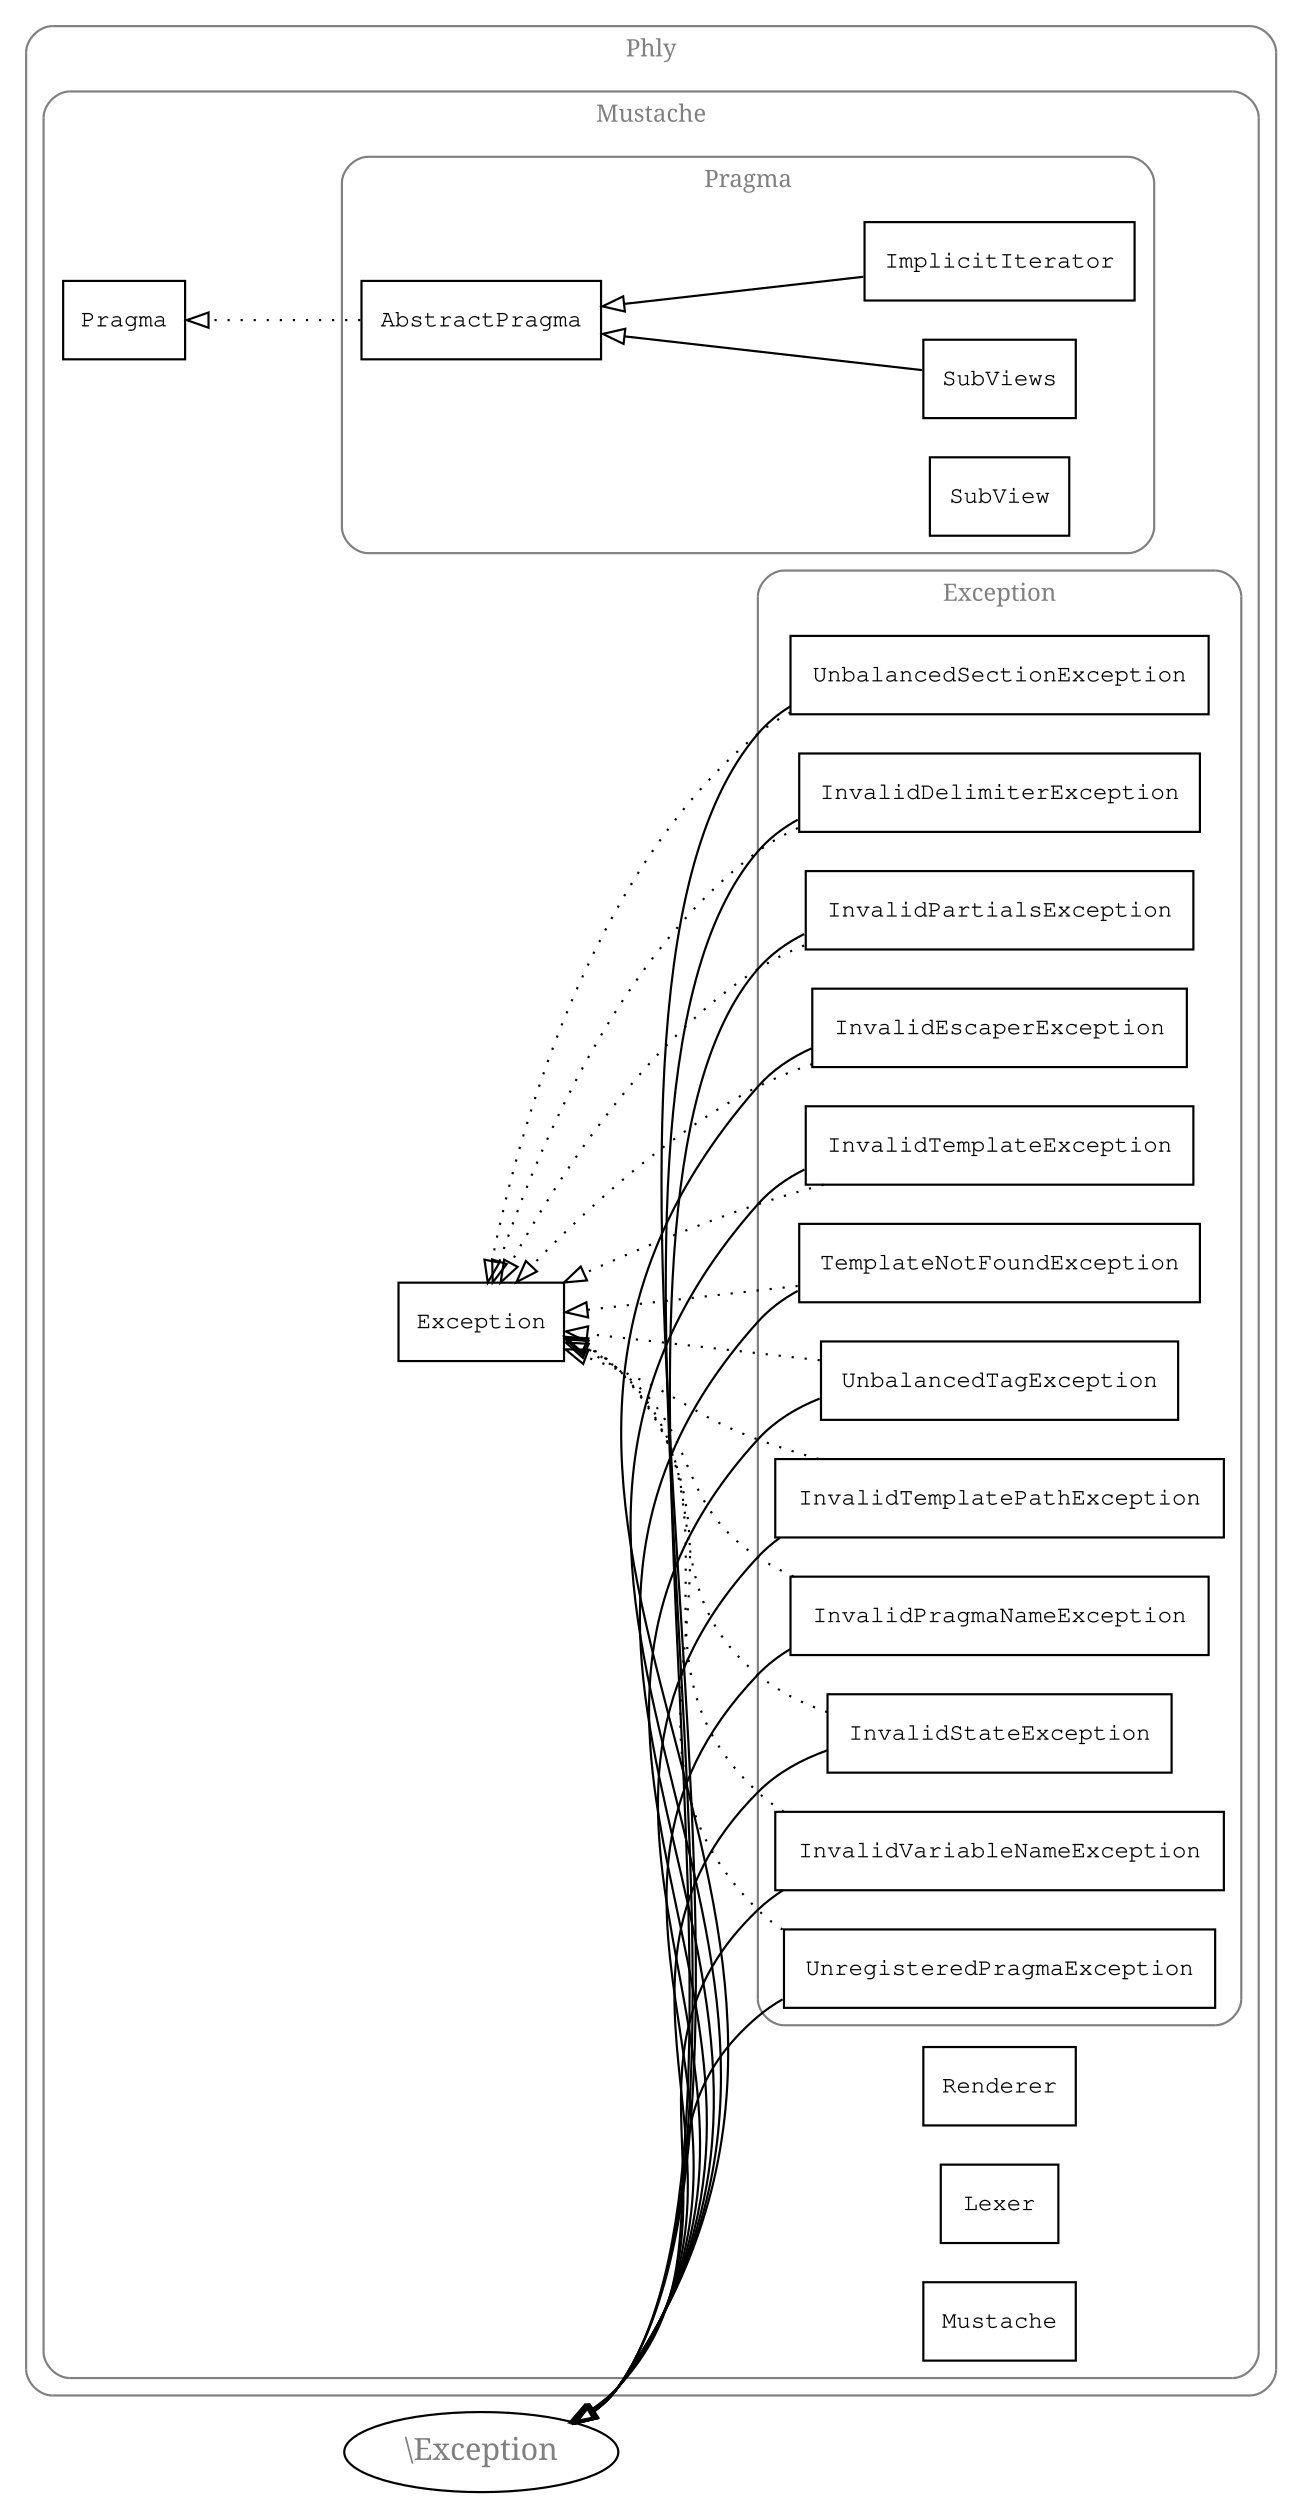
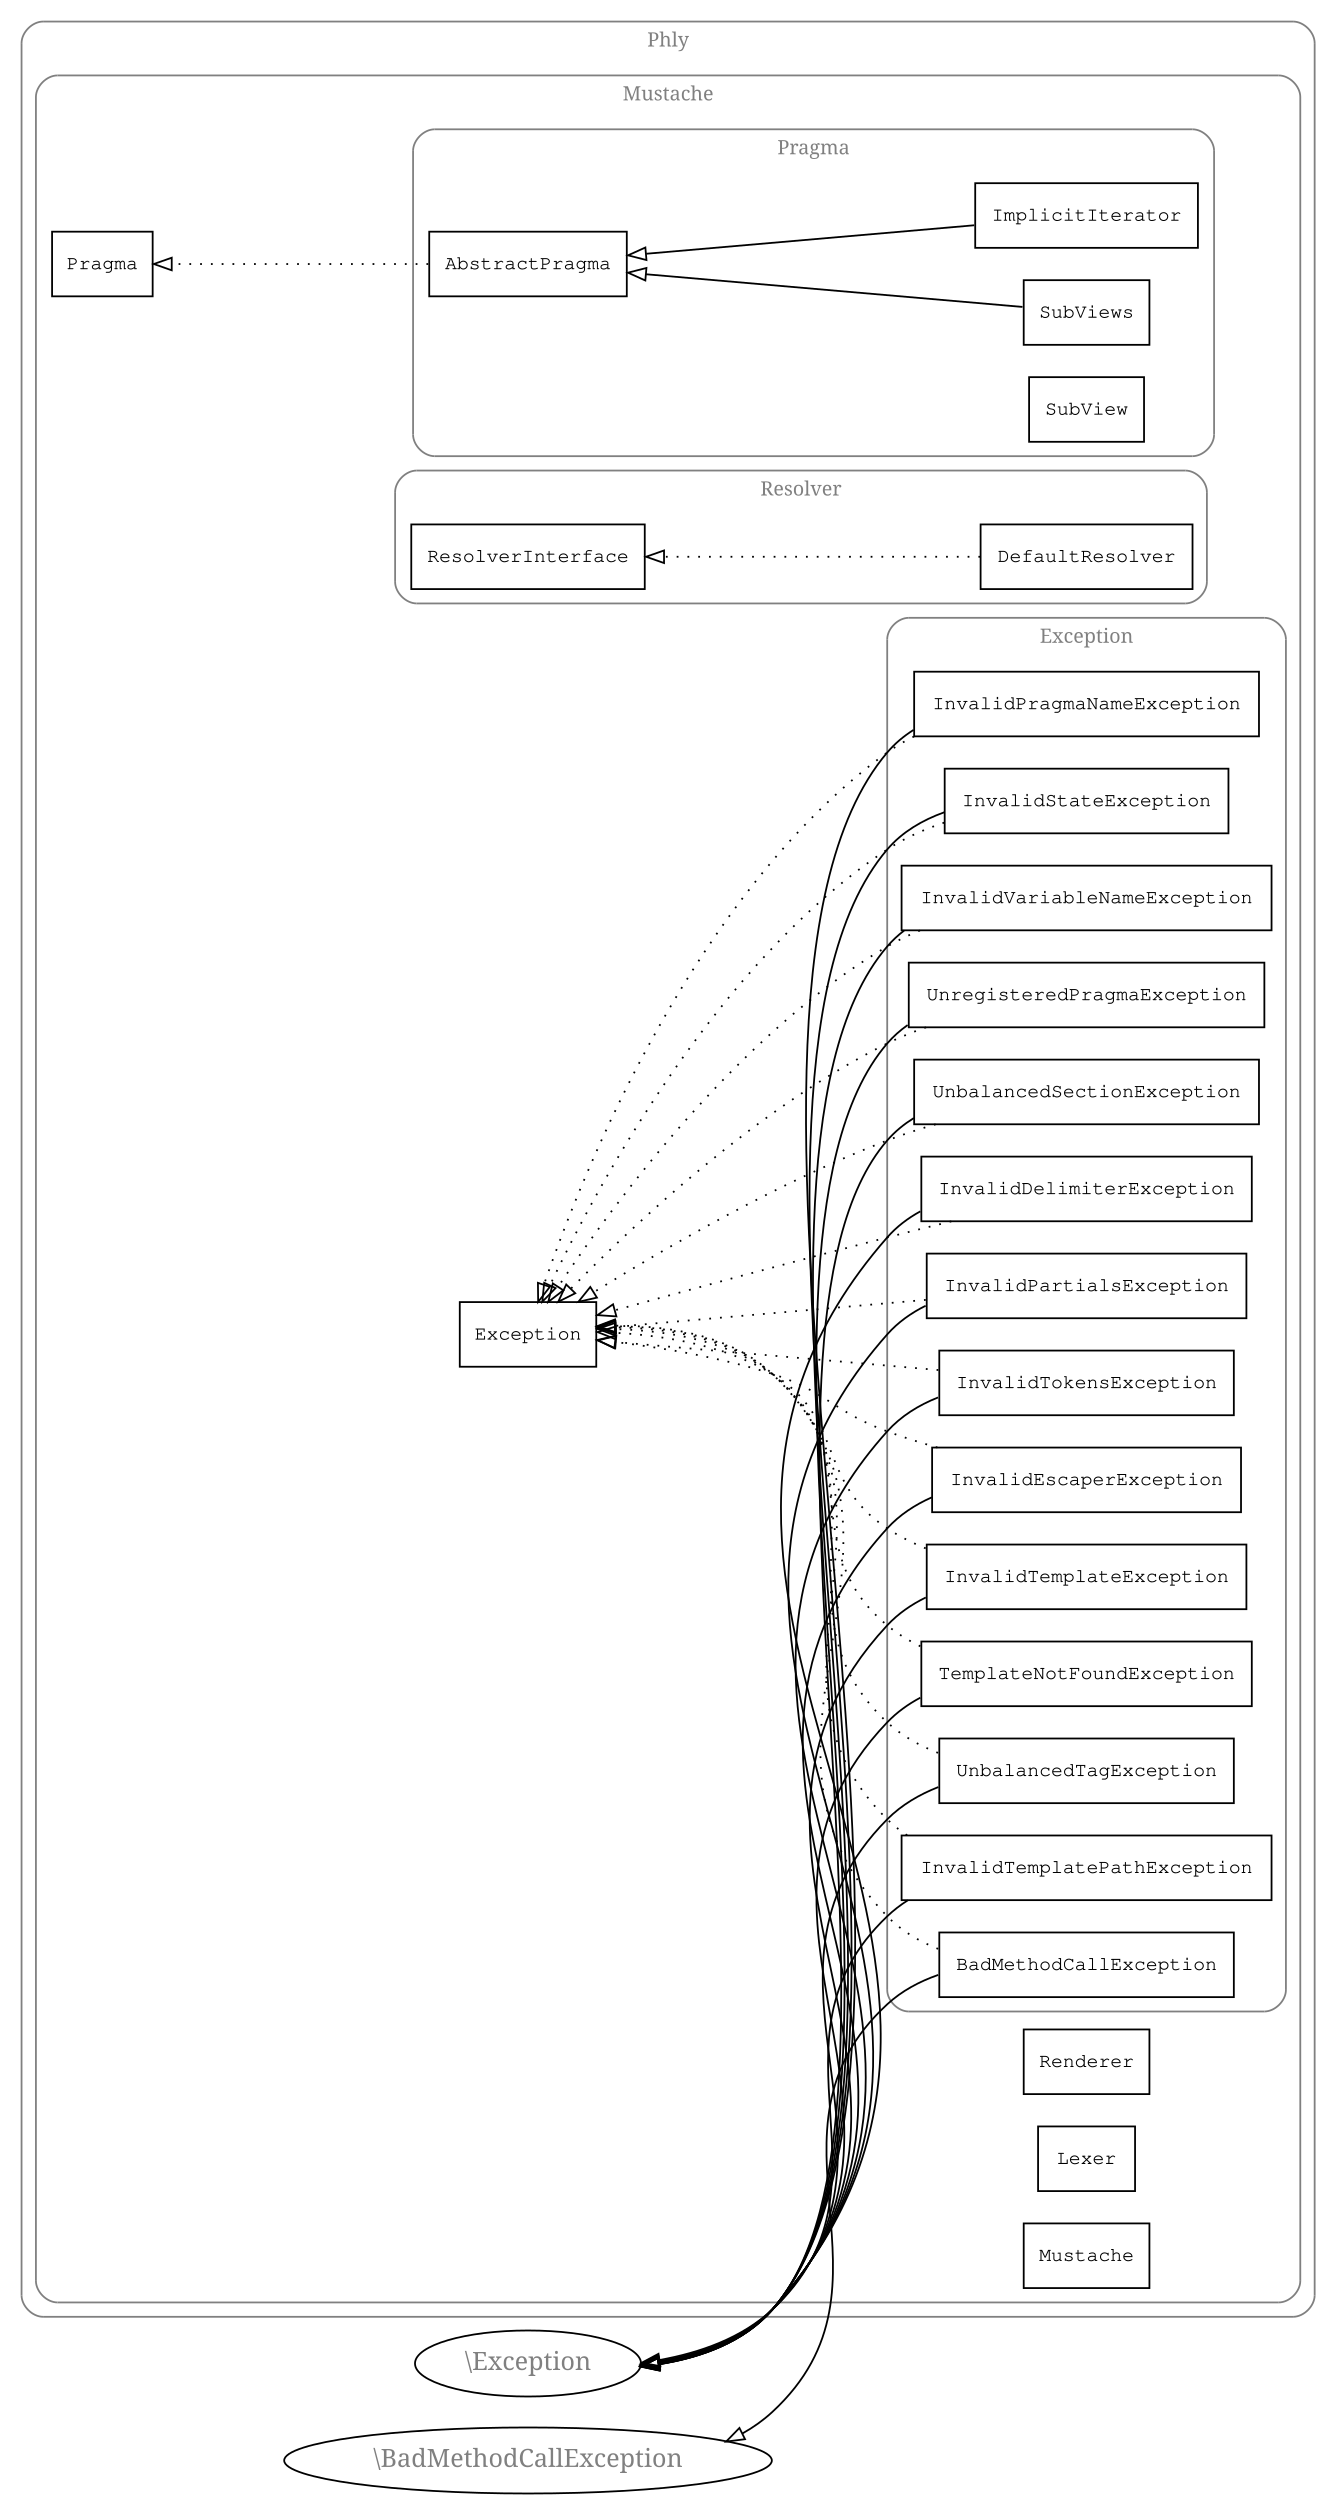
- <svg xmlns="http://www.w3.org/2000/svg" xmlns:xlink="http://www.w3.org/1999/xlink" width="598pt" height="1148pt" viewBox="0.00 0.00 598.00 1148.00">
-   <g id="graph1" class="graph" transform="scale(1 1) rotate(0) translate(4 1144)">
-     <polygon fill="white" stroke="white" points="-4,5 -4,-1144 595,-1144 595,5 -4,5" />
+ <svg xmlns="http://www.w3.org/2000/svg" xmlns:xlink="http://www.w3.org/1999/xlink" width="744pt" height="1392pt" viewBox="0.00 0.00 744.00 1392.00">
+   <g id="graph1" class="graph" transform="scale(1 1) rotate(0) translate(4 1388)">
+     <polygon fill="white" stroke="white" points="-4,5 -4,-1388 741,-1388 741,5 -4,5" />
    <g id="graph2" class="cluster">
-       <polyline fill="none" stroke="gray" points="20,-44 570,-44 " />
-       <path fill="none" stroke="gray" d="M570,-44C576,-44 582,-50 582,-56" />
-       <polyline fill="none" stroke="gray" points="582,-56 582,-1120 " />
-       <path fill="none" stroke="gray" d="M582,-1120C582,-1126 576,-1132 570,-1132" />
-       <polyline fill="none" stroke="gray" points="570,-1132 20,-1132 " />
-       <path fill="none" stroke="gray" d="M20,-1132C14,-1132 8,-1126 8,-1120" />
-       <polyline fill="none" stroke="gray" points="8,-1120 8,-56 " />
-       <path fill="none" stroke="gray" d="M8,-56C8,-50 14,-44 20,-44" />
-       <text text-anchor="middle" x="295" y="-1118.1" font-family="Times Roman,serif" font-size="11.00" fill="gray">Phly</text>
+       <polyline fill="none" stroke="gray" points="20,-98 716,-98 " />
+       <path fill="none" stroke="gray" d="M716,-98C722,-98 728,-104 728,-110" />
+       <polyline fill="none" stroke="gray" points="728,-110 728,-1364 " />
+       <path fill="none" stroke="gray" d="M728,-1364C728,-1370 722,-1376 716,-1376" />
+       <polyline fill="none" stroke="gray" points="716,-1376 20,-1376 " />
+       <path fill="none" stroke="gray" d="M20,-1376C14,-1376 8,-1370 8,-1364" />
+       <polyline fill="none" stroke="gray" points="8,-1364 8,-110 " />
+       <path fill="none" stroke="gray" d="M8,-110C8,-104 14,-98 20,-98" />
+       <text text-anchor="middle" x="368" y="-1362.1" font-family="Times Roman,serif" font-size="11.00" fill="gray">Phly</text>
    </g>
    <g id="graph3" class="cluster">
-       <polyline fill="none" stroke="gray" points="28,-52 562,-52 " />
-       <path fill="none" stroke="gray" d="M562,-52C568,-52 574,-58 574,-64" />
-       <polyline fill="none" stroke="gray" points="574,-64 574,-1090 " />
-       <path fill="none" stroke="gray" d="M574,-1090C574,-1096 568,-1102 562,-1102" />
-       <polyline fill="none" stroke="gray" points="562,-1102 28,-1102 " />
-       <path fill="none" stroke="gray" d="M28,-1102C22,-1102 16,-1096 16,-1090" />
-       <polyline fill="none" stroke="gray" points="16,-1090 16,-64 " />
-       <path fill="none" stroke="gray" d="M16,-64C16,-58 22,-52 28,-52" />
-       <text text-anchor="middle" x="295" y="-1088.1" font-family="Times Roman,serif" font-size="11.00" fill="gray">Mustache</text>
+       <polyline fill="none" stroke="gray" points="28,-106 708,-106 " />
+       <path fill="none" stroke="gray" d="M708,-106C714,-106 720,-112 720,-118" />
+       <polyline fill="none" stroke="gray" points="720,-118 720,-1334 " />
+       <path fill="none" stroke="gray" d="M720,-1334C720,-1340 714,-1346 708,-1346" />
+       <polyline fill="none" stroke="gray" points="708,-1346 28,-1346 " />
+       <path fill="none" stroke="gray" d="M28,-1346C22,-1346 16,-1340 16,-1334" />
+       <polyline fill="none" stroke="gray" points="16,-1334 16,-118 " />
+       <path fill="none" stroke="gray" d="M16,-118C16,-112 22,-106 28,-106" />
+       <text text-anchor="middle" x="368" y="-1332.1" font-family="Times Roman,serif" font-size="11.00" fill="gray">Mustache</text>
    </g>
    <g id="graph4" class="cluster">
-       <polyline fill="none" stroke="gray" points="356,-214 554,-214 " />
-       <path fill="none" stroke="gray" d="M554,-214C560,-214 566,-220 566,-226" />
-       <polyline fill="none" stroke="gray" points="566,-226 566,-870 " />
-       <path fill="none" stroke="gray" d="M566,-870C566,-876 560,-882 554,-882" />
-       <polyline fill="none" stroke="gray" points="554,-882 356,-882 " />
-       <path fill="none" stroke="gray" d="M356,-882C350,-882 344,-876 344,-870" />
-       <polyline fill="none" stroke="gray" points="344,-870 344,-226 " />
-       <path fill="none" stroke="gray" d="M344,-226C344,-220 350,-214 356,-214" />
-       <text text-anchor="middle" x="455" y="-868.1" font-family="Times Roman,serif" font-size="11.00" fill="gray">Exception</text>
+       <polyline fill="none" stroke="gray" points="502,-268 700,-268 " />
+       <path fill="none" stroke="gray" d="M700,-268C706,-268 712,-274 712,-280" />
+       <polyline fill="none" stroke="gray" points="712,-280 712,-1032 " />
+       <path fill="none" stroke="gray" d="M712,-1032C712,-1038 706,-1044 700,-1044" />
+       <polyline fill="none" stroke="gray" points="700,-1044 502,-1044 " />
+       <path fill="none" stroke="gray" d="M502,-1044C496,-1044 490,-1038 490,-1032" />
+       <polyline fill="none" stroke="gray" points="490,-1032 490,-280 " />
+       <path fill="none" stroke="gray" d="M490,-280C490,-274 496,-268 502,-268" />
+       <text text-anchor="middle" x="601" y="-1030.1" font-family="Times Roman,serif" font-size="11.00" fill="gray">Exception</text>
    </g>
    <g id="graph5" class="cluster">
-       <polyline fill="none" stroke="gray" points="165,-890 514,-890 " />
-       <path fill="none" stroke="gray" d="M514,-890C520,-890 526,-896 526,-902" />
-       <polyline fill="none" stroke="gray" points="526,-902 526,-1060 " />
-       <path fill="none" stroke="gray" d="M526,-1060C526,-1066 520,-1072 514,-1072" />
-       <polyline fill="none" stroke="gray" points="514,-1072 165,-1072 " />
-       <path fill="none" stroke="gray" d="M165,-1072C159,-1072 153,-1066 153,-1060" />
-       <polyline fill="none" stroke="gray" points="153,-1060 153,-902 " />
-       <path fill="none" stroke="gray" d="M153,-902C153,-896 159,-890 165,-890" />
-       <text text-anchor="middle" x="339.5" y="-1058.1" font-family="Times Roman,serif" font-size="11.00" fill="gray">Pragma</text>
+       <polyline fill="none" stroke="gray" points="238,-1134 660,-1134 " />
+       <path fill="none" stroke="gray" d="M660,-1134C666,-1134 672,-1140 672,-1146" />
+       <polyline fill="none" stroke="gray" points="672,-1146 672,-1304 " />
+       <path fill="none" stroke="gray" d="M672,-1304C672,-1310 666,-1316 660,-1316" />
+       <polyline fill="none" stroke="gray" points="660,-1316 238,-1316 " />
+       <path fill="none" stroke="gray" d="M238,-1316C232,-1316 226,-1310 226,-1304" />
+       <polyline fill="none" stroke="gray" points="226,-1304 226,-1146 " />
+       <path fill="none" stroke="gray" d="M226,-1146C226,-1140 232,-1134 238,-1134" />
+       <text text-anchor="middle" x="449" y="-1302.1" font-family="Times Roman,serif" font-size="11.00" fill="gray">Pragma</text>
+     </g>
+     <g id="graph6" class="cluster">
+       <polyline fill="none" stroke="gray" points="228,-1052 656,-1052 " />
+       <path fill="none" stroke="gray" d="M656,-1052C662,-1052 668,-1058 668,-1064" />
+       <polyline fill="none" stroke="gray" points="668,-1064 668,-1114 " />
+       <path fill="none" stroke="gray" d="M668,-1114C668,-1120 662,-1126 656,-1126" />
+       <polyline fill="none" stroke="gray" points="656,-1126 228,-1126 " />
+       <path fill="none" stroke="gray" d="M228,-1126C222,-1126 216,-1120 216,-1114" />
+       <polyline fill="none" stroke="gray" points="216,-1114 216,-1064 " />
+       <path fill="none" stroke="gray" d="M216,-1064C216,-1058 222,-1052 228,-1052" />
+       <text text-anchor="middle" x="442" y="-1112.1" font-family="Times Roman,serif" font-size="11.00" fill="gray">Resolver</text>
    </g>
    <g id="node4" class="node">
      <a xlink:href="Exception.InvalidTemplateException.html" xlink:title="InvalidTemplateException" target="_parent">
-         <polygon fill="none" stroke="black" points="544,-636 366,-636 366,-600 544,-600 544,-636" />
-         <text text-anchor="middle" x="455" y="-615.1" font-family="Courier,monospace" font-size="11.00">InvalidTemplateException</text>
-       </a>
-     </g>
-     <g id="node21" class="node">
+         <polygon fill="none" stroke="black" points="690,-528 512,-528 512,-492 690,-492 690,-528" />
+         <text text-anchor="middle" x="601" y="-507.1" font-family="Courier,monospace" font-size="11.00">InvalidTemplateException</text>
+       </a>
+     </g>
+     <g id="node26" class="node">
      <a xlink:href="Exception.html" xlink:title="Exception" target="_parent">
-         <polygon fill="none" stroke="black" points="255,-555 179,-555 179,-519 255,-519 255,-555" />
-         <text text-anchor="middle" x="217" y="-534.1" font-family="Courier,monospace" font-size="11.00">Exception</text>
-       </a>
-     </g>
-     <g id="edge36" class="edge">
-       <path fill="none" stroke="black" stroke-dasharray="1,5" d="M374.228,-599.995C363.98,-597.231 353.694,-594.216 344,-591 317.118,-582.082 287.982,-569.886 264.406,-559.34" />
-       <polygon fill="none" stroke="black" points="265.553,-556.017 254.999,-555.088 262.67,-562.396 265.553,-556.017" />
-     </g>
-     <g id="node29" class="node">
-       <ellipse fill="none" stroke="black" cx="217" cy="-18" rx="62.932" ry="18.385" />
-       <text text-anchor="middle" x="217" y="-14.4" font-family="Times Roman,serif" font-size="14.00" fill="gray">\Exception</text>
-     </g>
-     <g id="edge8" class="edge">
-       <path fill="none" stroke="black" d="M365.407,-606.959C357.345,-602.963 349.982,-597.756 344,-591 182.9,-409.072 421.559,-245.514 280,-48 276.904,-43.68 273.018,-39.959 268.705,-36.76" />
-       <polygon fill="none" stroke="black" points="270.298,-33.626 259.978,-31.228 266.551,-39.538 270.298,-33.626" />
+         <polygon fill="none" stroke="black" points="328,-663 252,-663 252,-627 328,-627 328,-663" />
+         <text text-anchor="middle" x="290" y="-642.1" font-family="Courier,monospace" font-size="11.00">Exception</text>
+       </a>
+     </g>
+     <g id="edge42" class="edge">
+       <path fill="none" stroke="black" stroke-dasharray="1,5" d="M511.41,-525.875C503.872,-528.951 496.615,-532.621 490,-537 450.273,-563.302 466.725,-598.272 426,-623 399.986,-638.796 366.233,-644.324 338.861,-645.89" />
+       <polygon fill="none" stroke="black" points="338.559,-642.399 328.712,-646.309 338.848,-649.393 338.559,-642.399" />
+     </g>
+     <g id="node35" class="node">
+       <ellipse fill="none" stroke="black" cx="290" cy="-72" rx="62.932" ry="18.385" />
+       <text text-anchor="middle" x="290" y="-68.4" font-family="Times Roman,serif" font-size="14.00" fill="gray">\Exception</text>
+     </g>
+     <g id="edge10" class="edge">
+       <path fill="none" stroke="black" d="M511.472,-498.527C503.451,-494.606 496.079,-489.534 490,-483 373.046,-357.284 544.299,-226.452 426,-102 409.748,-84.903 386.131,-76.48 363.122,-72.603" />
+       <polygon fill="none" stroke="black" points="363.366,-69.102 352.974,-71.167 362.385,-76.033 363.366,-69.102" />
    </g>
    <g id="node5" class="node">
      <a xlink:href="Exception.TemplateNotFoundException.html" xlink:title="TemplateNotFoundException" target="_parent">
-         <polygon fill="none" stroke="black" points="547,-582 363,-582 363,-546 547,-546 547,-582" />
-         <text text-anchor="middle" x="455" y="-561.1" font-family="Courier,monospace" font-size="11.00">TemplateNotFoundException</text>
-       </a>
-     </g>
-     <g id="edge38" class="edge">
-       <path fill="none" stroke="black" stroke-dasharray="1,5" d="M362.301,-553.484C329.433,-549.755 293.746,-545.706 265.965,-542.555" />
-       <polygon fill="none" stroke="black" points="266.058,-539.043 255.727,-541.393 265.269,-545.998 266.058,-539.043" />
-     </g>
-     <g id="edge10" class="edge">
-       <path fill="none" stroke="black" d="M362.336,-551.242C355.49,-547.506 349.231,-542.832 344,-537 197.641,-373.838 408.824,-225.334 280,-48 276.876,-43.7 272.972,-39.992 268.648,-36.801" />
-       <polygon fill="none" stroke="black" points="270.232,-33.661 259.908,-31.279 266.493,-39.579 270.232,-33.661" />
+         <polygon fill="none" stroke="black" points="693,-474 509,-474 509,-438 693,-438 693,-474" />
+         <text text-anchor="middle" x="601" y="-453.1" font-family="Courier,monospace" font-size="11.00">TemplateNotFoundException</text>
+       </a>
+     </g>
+     <g id="edge44" class="edge">
+       <path fill="none" stroke="black" stroke-dasharray="1,5" d="M508.436,-471.343C501.828,-474.546 495.582,-478.39 490,-483 437.248,-526.566 480.415,-581.531 426,-623 401.348,-641.787 366.806,-647.191 338.703,-647.948" />
+       <polygon fill="none" stroke="black" points="338.641,-644.448 328.671,-648.032 338.7,-651.448 338.641,-644.448" />
+     </g>
+     <g id="edge12" class="edge">
+       <path fill="none" stroke="black" d="M508.463,-442.743C501.636,-439.107 495.344,-434.592 490,-429 387.684,-321.938 529.461,-207.956 426,-102 409.593,-85.198 386.059,-76.826 363.168,-72.908" />
+       <polygon fill="none" stroke="black" points="363.471,-69.415 353.073,-71.448 362.469,-76.343 363.471,-69.415" />
    </g>
    <g id="node6" class="node">
      <a xlink:href="Exception.UnbalancedTagException.html" xlink:title="UnbalancedTagException" target="_parent">
-         <polygon fill="none" stroke="black" points="537,-528 373,-528 373,-492 537,-492 537,-528" />
-         <text text-anchor="middle" x="455" y="-507.1" font-family="Courier,monospace" font-size="11.00">UnbalancedTagException</text>
-       </a>
-     </g>
-     <g id="edge40" class="edge">
-       <path fill="none" stroke="black" stroke-dasharray="1,5" d="M372.427,-519.368C336.843,-523.404 296.451,-527.987 265.763,-531.468" />
-       <polygon fill="none" stroke="black" points="265.291,-527.999 255.749,-532.604 266.08,-534.955 265.291,-527.999" />
-     </g>
-     <g id="edge12" class="edge">
-       <path fill="none" stroke="black" d="M372.418,-501.786C361.684,-497.536 351.749,-491.501 344,-483 212.36,-338.578 396.109,-205.18 280,-48 276.842,-43.725 272.916,-40.034 268.578,-36.852" />
-       <polygon fill="none" stroke="black" points="270.149,-33.706 259.821,-31.343 266.421,-39.631 270.149,-33.706" />
+         <polygon fill="none" stroke="black" points="683,-420 519,-420 519,-384 683,-384 683,-420" />
+         <text text-anchor="middle" x="601" y="-399.1" font-family="Courier,monospace" font-size="11.00">UnbalancedTagException</text>
+       </a>
+     </g>
+     <g id="edge46" class="edge">
+       <path fill="none" stroke="black" stroke-dasharray="1,5" d="M518.274,-412.005C507.887,-416.037 498.088,-421.534 490,-429 423.282,-490.58 495.075,-564.076 426,-623 402.258,-643.253 367.388,-648.576 338.902,-648.927" />
+       <polygon fill="none" stroke="black" points="338.755,-645.426 328.729,-648.85 338.702,-652.426 338.755,-645.426" />
+     </g>
+     <g id="edge14" class="edge">
+       <path fill="none" stroke="black" d="M518.488,-392.971C507.879,-388.818 497.96,-383.027 490,-375 402.246,-286.512 514.7,-189.54 426,-102 409.36,-85.578 385.889,-77.281 363.12,-73.315" />
+       <polygon fill="none" stroke="black" points="363.488,-69.831 353.082,-71.826 362.461,-76.756 363.488,-69.831" />
    </g>
    <g id="node7" class="node">
      <a xlink:href="Exception.InvalidTemplatePathException.html" xlink:title="InvalidTemplatePathException" target="_parent">
-         <polygon fill="none" stroke="black" points="558,-474 352,-474 352,-438 558,-438 558,-474" />
-         <text text-anchor="middle" x="455" y="-453.1" font-family="Courier,monospace" font-size="11.00">InvalidTemplatePathException</text>
-       </a>
-     </g>
-     <g id="edge42" class="edge">
-       <path fill="none" stroke="black" stroke-dasharray="1,5" d="M371.947,-474.023C362.428,-476.73 352.939,-479.726 344,-483 314.139,-493.938 309.294,-502.621 280,-515 275.253,-517.006 270.253,-518.979 265.232,-520.87" />
-       <polygon fill="none" stroke="black" points="263.798,-517.668 255.611,-524.393 266.205,-524.241 263.798,-517.668" />
-     </g>
-     <g id="edge14" class="edge">
-       <path fill="none" stroke="black" d="M354.248,-437.915C350.552,-435.297 347.107,-432.34 344,-429 227.046,-303.284 383.421,-185.065 280,-48 276.799,-43.757 272.844,-40.087 268.488,-36.919" />
-       <polygon fill="none" stroke="black" points="270.044,-33.764 259.711,-31.425 266.33,-39.697 270.044,-33.764" />
+         <polygon fill="none" stroke="black" points="704,-366 498,-366 498,-330 704,-330 704,-366" />
+         <text text-anchor="middle" x="601" y="-345.1" font-family="Courier,monospace" font-size="11.00">InvalidTemplatePathException</text>
+       </a>
+     </g>
+     <g id="edge48" class="edge">
+       <path fill="none" stroke="black" stroke-dasharray="1,5" d="M501.094,-366.098C497.118,-368.705 493.389,-371.658 490,-375 408.948,-454.929 510.115,-546.302 426,-623 402.782,-644.17 367.581,-649.407 338.808,-649.487" />
+       <polygon fill="none" stroke="black" points="338.594,-645.983 328.533,-649.304 338.469,-652.982 338.594,-645.983" />
+     </g>
+     <g id="edge16" class="edge">
+       <path fill="none" stroke="black" d="M501.475,-329.929C497.371,-327.318 493.513,-324.356 490,-321 416.676,-250.954 500.072,-171.254 426,-102 409.076,-86.177 385.768,-77.996 363.226,-73.954" />
+       <polygon fill="none" stroke="black" points="363.709,-70.487 353.292,-72.419 362.641,-77.405 363.709,-70.487" />
    </g>
    <g id="node8" class="node">
      <a xlink:href="Exception.InvalidPragmaNameException.html" xlink:title="InvalidPragmaNameException" target="_parent">
-         <polygon fill="none" stroke="black" points="551,-420 359,-420 359,-384 551,-384 551,-420" />
-         <text text-anchor="middle" x="455" y="-399.1" font-family="Courier,monospace" font-size="11.00">InvalidPragmaNameException</text>
-       </a>
-     </g>
-     <g id="edge44" class="edge">
-       <path fill="none" stroke="black" stroke-dasharray="1,5" d="M360.369,-420.043C354.639,-422.638 349.126,-425.606 344,-429 304.273,-455.302 318.4,-486.796 280,-515 275.506,-518.3 270.476,-521.137 265.269,-523.569" />
-       <polygon fill="none" stroke="black" points="263.67,-520.443 255.785,-527.519 266.362,-526.905 263.67,-520.443" />
-     </g>
-     <g id="edge16" class="edge">
-       <path fill="none" stroke="black" d="M358.841,-386.699C353.408,-383.451 348.385,-379.588 344,-375 241.684,-267.938 370.777,-165.006 280,-48 276.612,-43.633 272.431,-39.87 267.846,-36.634" />
-       <polygon fill="none" stroke="black" points="269.598,-33.602 259.243,-31.362 265.941,-39.571 269.598,-33.602" />
+         <polygon fill="none" stroke="black" points="697,-1014 505,-1014 505,-978 697,-978 697,-1014" />
+         <text text-anchor="middle" x="601" y="-993.1" font-family="Courier,monospace" font-size="11.00">InvalidPragmaNameException</text>
+       </a>
+     </g>
+     <g id="edge50" class="edge">
+       <path fill="none" stroke="black" stroke-dasharray="1,5" d="M504.927,-977.934C499.677,-975.341 494.654,-972.38 490,-969 382.593,-890.986 320.624,-735.989 298.9,-672.796" />
+       <polygon fill="none" stroke="black" points="302.152,-671.486 295.645,-663.125 295.518,-673.719 302.152,-671.486" />
+     </g>
+     <g id="edge18" class="edge">
+       <path fill="none" stroke="black" d="M504.689,-981.597C499.216,-978.148 494.231,-973.993 490,-969 365.11,-821.605 552.467,-248.044 426,-102 410.281,-83.848 386.29,-75.264 362.812,-71.558" />
+       <polygon fill="none" stroke="black" points="363.175,-68.076 352.806,-70.254 362.27,-75.017 363.175,-68.076" />
    </g>
    <g id="node9" class="node">
      <a xlink:href="Exception.InvalidStateException.html" xlink:title="InvalidStateException" target="_parent">
-         <polygon fill="none" stroke="black" points="534,-366 376,-366 376,-330 534,-330 534,-366" />
-         <text text-anchor="middle" x="455" y="-345.1" font-family="Courier,monospace" font-size="11.00">InvalidStateException</text>
-       </a>
-     </g>
-     <g id="edge46" class="edge">
-       <path fill="none" stroke="black" stroke-dasharray="1,5" d="M375.855,-357.821C364.33,-361.822 353.252,-367.359 344,-375 291.248,-418.566 330.569,-468.919 280,-515 275.611,-518.999 270.455,-522.279 265.014,-524.967" />
-       <polygon fill="none" stroke="black" points="263.497,-521.809 255.674,-528.954 266.246,-528.247 263.497,-521.809" />
-     </g>
-     <g id="edge18" class="edge">
-       <path fill="none" stroke="black" d="M375.86,-340.228C363.988,-336.012 352.798,-329.872 344,-321 256.246,-232.512 358.2,-145.034 280,-48 276.532,-43.696 272.299,-39.974 267.684,-36.762" />
-       <polygon fill="none" stroke="black" points="269.41,-33.716 259.046,-31.517 265.777,-39.699 269.41,-33.716" />
+         <polygon fill="none" stroke="black" points="680,-960 522,-960 522,-924 680,-924 680,-960" />
+         <text text-anchor="middle" x="601" y="-939.1" font-family="Courier,monospace" font-size="11.00">InvalidStateException</text>
+       </a>
+     </g>
+     <g id="edge52" class="edge">
+       <path fill="none" stroke="black" stroke-dasharray="1,5" d="M521.711,-929.945C510.523,-926.225 499.584,-921.361 490,-915 394.859,-851.857 328.281,-727.416 302.211,-672.336" />
+       <polygon fill="none" stroke="black" points="305.349,-670.783 297.956,-663.194 299.002,-673.737 305.349,-670.783" />
+     </g>
+     <g id="edge20" class="edge">
+       <path fill="none" stroke="black" d="M521.791,-935.729C509.627,-931.387 498.358,-924.815 490,-915 372.508,-777.02 544.968,-238.709 426,-102 410.237,-83.886 386.236,-75.311 362.762,-71.601" />
+       <polygon fill="none" stroke="black" points="363.128,-68.119 352.759,-70.295 362.222,-75.06 363.128,-68.119" />
    </g>
    <g id="node10" class="node">
      <a xlink:href="Exception.InvalidVariableNameException.html" xlink:title="InvalidVariableNameException" target="_parent">
-         <polygon fill="none" stroke="black" points="558,-312 352,-312 352,-276 558,-276 558,-312" />
-         <text text-anchor="middle" x="455" y="-291.1" font-family="Courier,monospace" font-size="11.00">InvalidVariableNameException</text>
-       </a>
-     </g>
-     <g id="edge48" class="edge">
-       <path fill="none" stroke="black" stroke-dasharray="1,5" d="M355.869,-312.063C351.634,-314.674 347.643,-317.637 344,-321 277.282,-382.58 343.642,-450.246 280,-515 275.734,-519.34 270.566,-522.826 265.046,-525.625" />
-       <polygon fill="none" stroke="black" points="263.328,-522.553 255.521,-529.716 266.09,-528.985 263.328,-522.553" />
-     </g>
-     <g id="edge20" class="edge">
-       <path fill="none" stroke="black" d="M355.475,-275.929C351.371,-273.318 347.513,-270.356 344,-267 270.676,-196.954 345.74,-125.208 280,-48 276.368,-43.734 271.992,-40.03 267.259,-36.825" />
-       <polygon fill="none" stroke="black" points="268.823,-33.683 258.439,-31.58 265.245,-39.699 268.823,-33.683" />
+         <polygon fill="none" stroke="black" points="704,-906 498,-906 498,-870 704,-870 704,-906" />
+         <text text-anchor="middle" x="601" y="-885.1" font-family="Courier,monospace" font-size="11.00">InvalidVariableNameException</text>
+       </a>
+     </g>
+     <g id="edge54" class="edge">
+       <path fill="none" stroke="black" stroke-dasharray="1,5" d="M508.187,-869.894C501.858,-867.313 495.728,-864.366 490,-861 406.761,-812.092 337.465,-717.748 306.86,-671.655" />
+       <polygon fill="none" stroke="black" points="309.669,-669.555 301.262,-663.107 303.813,-673.391 309.669,-669.555" />
+     </g>
+     <g id="edge22" class="edge">
+       <path fill="none" stroke="black" d="M499.432,-869.871C496.008,-867.258 492.838,-864.314 490,-861 379.904,-732.432 537.471,-229.377 426,-102 410.256,-84.01 386.386,-75.441 363.016,-71.7" />
+       <polygon fill="none" stroke="black" points="363.429,-68.224 353.055,-70.378 362.508,-75.163 363.429,-68.224" />
    </g>
    <g id="node11" class="node">
      <a xlink:href="Exception.UnregisteredPragmaException.html" xlink:title="UnregisteredPragmaException" target="_parent">
-         <polygon fill="none" stroke="black" points="554,-258 356,-258 356,-222 554,-222 554,-258" />
-         <text text-anchor="middle" x="455" y="-237.1" font-family="Courier,monospace" font-size="11.00">UnregisteredPragmaException</text>
-       </a>
-     </g>
-     <g id="edge50" class="edge">
-       <path fill="none" stroke="black" stroke-dasharray="1,5" d="M355.343,-257.935C351.274,-260.582 347.46,-263.588 344,-267 262.948,-346.929 357.066,-431.222 280,-515 275.728,-519.644 270.422,-523.308 264.715,-526.199" />
-       <polygon fill="none" stroke="black" points="263.328,-522.985 255.508,-530.134 266.079,-529.422 263.328,-522.985" />
-     </g>
-     <g id="edge22" class="edge">
-       <path fill="none" stroke="black" d="M355.348,-225.91C351.332,-223.608 347.522,-220.985 344,-218 282.419,-165.793 334.628,-107.443 280,-48 276.158,-43.819 271.61,-40.163 266.744,-36.98" />
-       <polygon fill="none" stroke="black" points="268.133,-33.74 257.726,-31.752 264.622,-39.795 268.133,-33.74" />
+         <polygon fill="none" stroke="black" points="700,-852 502,-852 502,-816 700,-816 700,-852" />
+         <text text-anchor="middle" x="601" y="-831.1" font-family="Courier,monospace" font-size="11.00">UnregisteredPragmaException</text>
+       </a>
+     </g>
+     <g id="edge56" class="edge">
+       <path fill="none" stroke="black" stroke-dasharray="1,5" d="M511.595,-815.985C504.138,-813.367 496.843,-810.388 490,-807 418.22,-771.462 348.905,-706.267 313.795,-670.37" />
+       <polygon fill="none" stroke="black" points="316.303,-667.928 306.834,-663.175 311.272,-672.796 316.303,-667.928" />
+     </g>
+     <g id="edge24" class="edge">
+       <path fill="none" stroke="black" d="M501.355,-817.237C497.194,-814.297 493.367,-810.906 490,-807 387.297,-687.841 529.978,-220.048 426,-102 410.198,-84.06 386.315,-75.503 362.95,-71.757" />
+       <polygon fill="none" stroke="black" points="363.368,-68.281 352.994,-70.432 362.445,-75.22 363.368,-68.281" />
    </g>
    <g id="node12" class="node">
      <a xlink:href="Exception.UnbalancedSectionException.html" xlink:title="UnbalancedSectionException" target="_parent">
-         <polygon fill="none" stroke="black" points="551,-852 359,-852 359,-816 551,-816 551,-852" />
-         <text text-anchor="middle" x="455" y="-831.1" font-family="Courier,monospace" font-size="11.00">UnbalancedSectionException</text>
-       </a>
-     </g>
-     <g id="edge52" class="edge">
-       <path fill="none" stroke="black" stroke-dasharray="1,5" d="M358.99,-816.825C353.661,-814.016 348.608,-810.764 344,-807 265.953,-743.255 233.187,-620.482 221.951,-565.199" />
-       <polygon fill="none" stroke="black" points="225.328,-564.228 219.984,-555.08 218.456,-565.564 225.328,-564.228" />
-     </g>
-     <g id="edge24" class="edge">
-       <path fill="none" stroke="black" d="M358.998,-819.703C353.413,-816.235 348.321,-812.047 344,-807 233.904,-678.432 376.306,-187.197 280,-48 277.018,-43.69 273.244,-39.98 269.032,-36.79" />
-       <polygon fill="none" stroke="black" points="270.784,-33.755 260.483,-31.276 266.99,-39.637 270.784,-33.755" />
+         <polygon fill="none" stroke="black" points="697,-798 505,-798 505,-762 697,-762 697,-798" />
+         <text text-anchor="middle" x="601" y="-777.1" font-family="Courier,monospace" font-size="11.00">UnbalancedSectionException</text>
+       </a>
+     </g>
+     <g id="edge58" class="edge">
+       <path fill="none" stroke="black" stroke-dasharray="1,5" d="M516.952,-761.995C507.752,-759.305 498.609,-756.308 490,-753 430.322,-730.068 366.078,-692.906 326.948,-668.71" />
+       <polygon fill="none" stroke="black" points="328.375,-665.475 318.037,-663.155 324.671,-671.415 328.375,-665.475" />
+     </g>
+     <g id="edge26" class="edge">
+       <path fill="none" stroke="black" d="M504.827,-765.479C499.321,-762.058 494.291,-757.942 490,-753 394.687,-643.245 522.487,-210.724 426,-102 410.132,-84.119 386.233,-75.575 362.875,-71.823" />
+       <polygon fill="none" stroke="black" points="363.297,-68.349 352.922,-70.496 362.372,-75.287 363.297,-68.349" />
    </g>
    <g id="node13" class="node">
      <a xlink:href="Exception.InvalidDelimiterException.html" xlink:title="InvalidDelimiterException" target="_parent">
-         <polygon fill="none" stroke="black" points="547,-798 363,-798 363,-762 547,-762 547,-798" />
-         <text text-anchor="middle" x="455" y="-777.1" font-family="Courier,monospace" font-size="11.00">InvalidDelimiterException</text>
-       </a>
-     </g>
-     <g id="edge54" class="edge">
-       <path fill="none" stroke="black" stroke-dasharray="1,5" d="M362.39,-763.758C355.87,-760.752 349.652,-757.199 344,-753 278.584,-704.402 240.9,-611.265 225.391,-564.796" />
-       <polygon fill="none" stroke="black" points="228.66,-563.529 222.25,-555.093 222,-565.685 228.66,-563.529" />
-     </g>
-     <g id="edge26" class="edge">
-       <path fill="none" stroke="black" d="M362.345,-767.605C355.45,-763.8 349.179,-759.009 344,-753 241.297,-633.841 369.919,-177.079 280,-48 276.962,-43.639 273.115,-39.891 268.825,-36.675" />
-       <polygon fill="none" stroke="black" points="270.439,-33.553 260.126,-31.124 266.673,-39.454 270.439,-33.553" />
+         <polygon fill="none" stroke="black" points="693,-744 509,-744 509,-708 693,-708 693,-744" />
+         <text text-anchor="middle" x="601" y="-723.1" font-family="Courier,monospace" font-size="11.00">InvalidDelimiterException</text>
+       </a>
+     </g>
+     <g id="edge60" class="edge">
+       <path fill="none" stroke="black" stroke-dasharray="1,5" d="M525.704,-707.955C513.747,-705.012 501.526,-701.957 490,-699 438.133,-685.692 378.95,-669.599 338.503,-658.461" />
+       <polygon fill="none" stroke="black" points="339.21,-655.026 328.639,-655.741 337.349,-661.774 339.21,-655.026" />
+     </g>
+     <g id="edge28" class="edge">
+       <path fill="none" stroke="black" d="M508.449,-713.515C501.532,-709.728 495.228,-704.967 490,-699 314.143,-498.288 604.004,-300.81 426,-102 410.053,-84.189 386.137,-75.661 362.786,-71.903" />
+       <polygon fill="none" stroke="black" points="363.214,-68.429 352.838,-70.57 362.285,-75.367 363.214,-68.429" />
    </g>
    <g id="node14" class="node">
      <a xlink:href="Exception.InvalidPartialsException.html" xlink:title="InvalidPartialsException" target="_parent">
-         <polygon fill="none" stroke="black" points="544,-744 366,-744 366,-708 544,-708 544,-744" />
-         <text text-anchor="middle" x="455" y="-723.1" font-family="Courier,monospace" font-size="11.00">InvalidPartialsException</text>
-       </a>
-     </g>
-     <g id="edge56" class="edge">
-       <path fill="none" stroke="black" stroke-dasharray="1,5" d="M365.243,-709.833C357.782,-706.818 350.586,-703.242 344,-699 290.91,-664.801 250.601,-600.627 230.724,-564.154" />
-       <polygon fill="none" stroke="black" points="233.681,-562.261 225.89,-555.081 227.503,-565.552 233.681,-562.261" />
-     </g>
-     <g id="edge28" class="edge">
-       <path fill="none" stroke="black" d="M365.274,-715.075C357.237,-711.058 349.917,-705.813 344,-699 248.687,-589.245 363.535,-166.965 280,-48 276.946,-43.65 273.088,-39.91 268.791,-36.699" />
-       <polygon fill="none" stroke="black" points="270.4,-33.573 260.085,-31.153 266.639,-39.477 270.4,-33.573" />
+         <polygon fill="none" stroke="black" points="690,-690 512,-690 512,-654 690,-654 690,-690" />
+         <text text-anchor="middle" x="601" y="-669.1" font-family="Courier,monospace" font-size="11.00">InvalidPartialsException</text>
+       </a>
+     </g>
+     <g id="edge62" class="edge">
+       <path fill="none" stroke="black" stroke-dasharray="1,5" d="M511.463,-664.227C455.242,-659.346 384.9,-653.239 338.771,-649.234" />
+       <polygon fill="none" stroke="black" points="339.002,-645.741 328.737,-648.363 338.397,-652.715 339.002,-645.741" />
+     </g>
+     <g id="edge30" class="edge">
+       <path fill="none" stroke="black" d="M511.407,-660.959C503.345,-656.963 495.982,-651.756 490,-645 328.9,-463.072 589.046,-282.186 426,-102 410.102,-84.431 386.446,-75.916 363.302,-72.099" />
+       <polygon fill="none" stroke="black" points="363.47,-68.589 353.087,-70.699 362.519,-75.525 363.47,-68.589" />
    </g>
    <g id="node15" class="node">
+       <a xlink:href="Exception.InvalidTokensException.html" xlink:title="InvalidTokensException" target="_parent">
+         <polygon fill="none" stroke="black" points="683,-636 519,-636 519,-600 683,-600 683,-636" />
+         <text text-anchor="middle" x="601" y="-615.1" font-family="Courier,monospace" font-size="11.00">InvalidTokensException</text>
+       </a>
+     </g>
+     <g id="edge64" class="edge">
+       <path fill="none" stroke="black" stroke-dasharray="1,5" d="M518.474,-625.165C461.305,-630.128 387.118,-636.569 339.042,-640.742" />
+       <polygon fill="none" stroke="black" points="338.558,-637.271 328.898,-641.623 339.163,-644.245 338.558,-637.271" />
+     </g>
+     <g id="edge32" class="edge">
+       <path fill="none" stroke="black" d="M518.296,-609.897C507.579,-605.632 497.681,-599.563 490,-591 343.641,-427.838 574.104,-263.58 426,-102 409.99,-84.533 386.307,-76.043 363.173,-72.216" />
+       <polygon fill="none" stroke="black" points="363.35,-68.707 352.966,-70.809 362.394,-75.642 363.35,-68.707" />
+     </g>
+     <g id="node16" class="node">
      <a xlink:href="Exception.InvalidEscaperException.html" xlink:title="InvalidEscaperException" target="_parent">
-         <polygon fill="none" stroke="black" points="541,-690 369,-690 369,-654 541,-654 541,-690" />
-         <text text-anchor="middle" x="455" y="-669.1" font-family="Courier,monospace" font-size="11.00">InvalidEscaperException</text>
-       </a>
-     </g>
-     <g id="edge58" class="edge">
-       <path fill="none" stroke="black" stroke-dasharray="1,5" d="M368.995,-655.375C360.345,-652.442 351.862,-649.01 344,-645 303.054,-624.115 264.035,-587.579 240.31,-562.848" />
-       <polygon fill="none" stroke="black" points="242.569,-560.142 233.161,-555.268 237.476,-564.944 242.569,-560.142" />
-     </g>
-     <g id="edge30" class="edge">
-       <path fill="none" stroke="black" d="M368.826,-662.667C359.411,-658.476 350.796,-652.757 344,-645 168.143,-444.288 434.309,-265.715 280,-48 276.927,-43.664 273.056,-39.932 268.752,-36.726" />
-       <polygon fill="none" stroke="black" points="270.353,-33.597 260.036,-31.187 266.599,-39.505 270.353,-33.597" />
+         <polygon fill="none" stroke="black" points="687,-582 515,-582 515,-546 687,-546 687,-582" />
+         <text text-anchor="middle" x="601" y="-561.1" font-family="Courier,monospace" font-size="11.00">InvalidEscaperException</text>
+       </a>
+     </g>
+     <g id="edge66" class="edge">
+       <path fill="none" stroke="black" stroke-dasharray="1,5" d="M517.947,-582.023C508.428,-584.73 498.939,-587.726 490,-591 460.139,-601.938 456.266,-613.238 426,-623 397.766,-632.107 364.965,-637.554 338.65,-640.749" />
+       <polygon fill="none" stroke="black" points="338.077,-637.292 328.54,-641.906 338.873,-644.246 338.077,-637.292" />
+     </g>
+     <g id="edge34" class="edge">
+       <path fill="none" stroke="black" d="M514.841,-554.289C505.485,-550.153 496.881,-544.549 490,-537 358.36,-392.578 559.185,-244.998 426,-102 409.923,-84.738 386.347,-76.276 363.323,-72.414" />
+       <polygon fill="none" stroke="black" points="363.554,-68.912 353.164,-70.988 362.581,-75.844 363.554,-68.912" />
    </g>
    <g id="node17" class="node">
+       <a xlink:href="Exception.BadMethodCallException.html" xlink:title="BadMethodCallException" target="_parent">
+         <polygon fill="none" stroke="black" points="683,-312 519,-312 519,-276 683,-276 683,-312" />
+         <text text-anchor="middle" x="601" y="-291.1" font-family="Courier,monospace" font-size="11.00">BadMethodCallException</text>
+       </a>
+     </g>
+     <g id="edge68" class="edge">
+       <path fill="none" stroke="black" stroke-dasharray="1,5" d="M518.332,-302.876C507.744,-307.05 497.874,-312.888 490,-321 394.438,-419.451 525.339,-528.362 426,-623 403.174,-644.746 367.798,-649.931 338.848,-649.844" />
+       <polygon fill="none" stroke="black" points="338.589,-646.337 328.508,-649.594 338.42,-653.335 338.589,-646.337" />
+     </g>
+     <g id="node49" class="node">
+       <ellipse fill="none" stroke="black" cx="290" cy="-18" rx="135.765" ry="18.385" />
+       <text text-anchor="middle" x="290" y="-14.4" font-family="Times Roman,serif" font-size="14.00" fill="gray">\BadMethodCallException</text>
+     </g>
+     <g id="edge36" class="edge">
+       <path fill="none" stroke="black" d="M518.407,-288.367C507.938,-284.717 498.081,-279.465 490,-272 413.005,-200.87 502.983,-116.142 426,-45 420.952,-40.335 415.338,-36.374 409.347,-33.02" />
+       <polygon fill="none" stroke="black" points="410.834,-29.85 400.322,-28.526 407.714,-36.117 410.834,-29.85" />
+     </g>
+     <g id="node19" class="node">
      <a xlink:href="Pragma.AbstractPragma.html" xlink:title="AbstractPragma" target="_parent">
-         <polygon fill="none" stroke="black" points="272,-1015 162,-1015 162,-979 272,-979 272,-1015" />
-         <text text-anchor="middle" x="217" y="-994.1" font-family="Courier,monospace" font-size="11.00">AbstractPragma</text>
-       </a>
-     </g>
-     <g id="node23" class="node">
+         <polygon fill="none" stroke="black" points="345,-1259 235,-1259 235,-1223 345,-1223 345,-1259" />
+         <text text-anchor="middle" x="290" y="-1238.1" font-family="Courier,monospace" font-size="11.00">AbstractPragma</text>
+       </a>
+     </g>
+     <g id="node28" class="node">
      <a xlink:href="Pragma.html" xlink:title="Pragma" target="_parent">
-         <polygon fill="none" stroke="black" points="81,-1015 25,-1015 25,-979 81,-979 81,-1015" />
-         <text text-anchor="middle" x="53" y="-994.1" font-family="Courier,monospace" font-size="11.00">Pragma</text>
-       </a>
-     </g>
-     <g id="edge60" class="edge">
-       <path fill="none" stroke="black" stroke-dasharray="1,5" d="M161.477,-997C138.583,-997 112.604,-997 91.81,-997" />
-       <polygon fill="none" stroke="black" points="91.754,-993.5 81.754,-997 91.754,-1000.5 91.754,-993.5" />
-     </g>
-     <g id="node18" class="node">
+         <polygon fill="none" stroke="black" points="81,-1259 25,-1259 25,-1223 81,-1223 81,-1259" />
+         <text text-anchor="middle" x="53" y="-1238.1" font-family="Courier,monospace" font-size="11.00">Pragma</text>
+       </a>
+     </g>
+     <g id="edge72" class="edge">
+       <path fill="none" stroke="black" stroke-dasharray="1,5" d="M234.434,-1241C190.663,-1241 130.755,-1241 91.965,-1241" />
+       <polygon fill="none" stroke="black" points="91.615,-1237.5 81.615,-1241 91.615,-1244.5 91.615,-1237.5" />
+     </g>
+     <g id="node20" class="node">
      <a xlink:href="Pragma.ImplicitIterator.html" xlink:title="ImplicitIterator" target="_parent">
-         <polygon fill="none" stroke="black" points="517,-1042 393,-1042 393,-1006 517,-1006 517,-1042" />
-         <text text-anchor="middle" x="455" y="-1021.1" font-family="Courier,monospace" font-size="11.00">ImplicitIterator</text>
-       </a>
-     </g>
-     <g id="edge32" class="edge">
-       <path fill="none" stroke="black" d="M392.468,-1016.91C358.769,-1013.08 317.204,-1008.37 282.988,-1004.49" />
-       <polygon fill="none" stroke="black" points="282.953,-1000.96 272.622,-1003.31 282.164,-1007.92 282.953,-1000.96" />
-     </g>
-     <g id="node19" class="node">
+         <polygon fill="none" stroke="black" points="663,-1286 539,-1286 539,-1250 663,-1250 663,-1286" />
+         <text text-anchor="middle" x="601" y="-1265.1" font-family="Courier,monospace" font-size="11.00">ImplicitIterator</text>
+       </a>
+     </g>
+     <g id="edge38" class="edge">
+       <path fill="none" stroke="black" d="M538.439,-1262.57C485.448,-1257.97 409.713,-1251.39 355.817,-1246.71" />
+       <polygon fill="none" stroke="black" points="355.946,-1243.21 345.68,-1245.83 355.34,-1250.19 355.946,-1243.21" />
+     </g>
+     <g id="node21" class="node">
      <a xlink:href="Pragma.SubViews.html" xlink:title="SubViews" target="_parent">
-         <polygon fill="none" stroke="black" points="490,-988 420,-988 420,-952 490,-952 490,-988" />
-         <text text-anchor="middle" x="455" y="-967.1" font-family="Courier,monospace" font-size="11.00">SubViews</text>
-       </a>
-     </g>
-     <g id="edge34" class="edge">
-       <path fill="none" stroke="black" d="M419.369,-974.042C383.398,-978.123 327.003,-984.521 282.873,-989.527" />
-       <polygon fill="none" stroke="black" points="282.341,-986.065 272.799,-990.67 283.13,-993.02 282.341,-986.065" />
-     </g>
-     <g id="node20" class="node">
+         <polygon fill="none" stroke="black" points="636,-1232 566,-1232 566,-1196 636,-1196 636,-1232" />
+         <text text-anchor="middle" x="601" y="-1211.1" font-family="Courier,monospace" font-size="11.00">SubViews</text>
+       </a>
+     </g>
+     <g id="edge40" class="edge">
+       <path fill="none" stroke="black" d="M565.324,-1217.1C514.286,-1221.53 419.551,-1229.75 355.643,-1235.3" />
+       <polygon fill="none" stroke="black" points="355.322,-1231.82 345.662,-1236.17 355.928,-1238.79 355.322,-1231.82" />
+     </g>
+     <g id="node22" class="node">
      <a xlink:href="Pragma.SubView.html" xlink:title="SubView" target="_parent">
-         <polygon fill="none" stroke="black" points="487,-934 423,-934 423,-898 487,-898 487,-934" />
-         <text text-anchor="middle" x="455" y="-913.1" font-family="Courier,monospace" font-size="11.00">SubView</text>
-       </a>
-     </g>
-     <g id="node22" class="node">
+         <polygon fill="none" stroke="black" points="633,-1178 569,-1178 569,-1142 633,-1142 633,-1178" />
+         <text text-anchor="middle" x="601" y="-1157.1" font-family="Courier,monospace" font-size="11.00">SubView</text>
+       </a>
+     </g>
+     <g id="node24" class="node">
+       <a xlink:href="Resolver.DefaultResolver.html" xlink:title="DefaultResolver" target="_parent">
+         <polygon fill="none" stroke="black" points="660,-1096 542,-1096 542,-1060 660,-1060 660,-1096" />
+         <text text-anchor="middle" x="601" y="-1075.1" font-family="Courier,monospace" font-size="11.00">DefaultResolver</text>
+       </a>
+     </g>
+     <g id="node25" class="node">
+       <a xlink:href="Resolver.ResolverInterface.html" xlink:title="ResolverInterface" target="_parent">
+         <polygon fill="none" stroke="black" points="355,-1096 225,-1096 225,-1060 355,-1060 355,-1096" />
+         <text text-anchor="middle" x="290" y="-1075.1" font-family="Courier,monospace" font-size="11.00">ResolverInterface</text>
+       </a>
+     </g>
+     <g id="edge70" class="edge">
+       <path fill="none" stroke="black" stroke-dasharray="1,5" d="M541.771,-1078C491.853,-1078 420.112,-1078 365.971,-1078" />
+       <polygon fill="none" stroke="black" points="365.733,-1074.5 355.733,-1078 365.733,-1081.5 365.733,-1074.5" />
+     </g>
+     <g id="node27" class="node">
      <a xlink:href="Renderer.html" xlink:title="Renderer" target="_parent">
-         <polygon fill="none" stroke="black" points="490,-204 420,-204 420,-168 490,-168 490,-204" />
-         <text text-anchor="middle" x="455" y="-183.1" font-family="Courier,monospace" font-size="11.00">Renderer</text>
-       </a>
-     </g>
-     <g id="node24" class="node">
+         <polygon fill="none" stroke="black" points="636,-258 566,-258 566,-222 636,-222 636,-258" />
+         <text text-anchor="middle" x="601" y="-237.1" font-family="Courier,monospace" font-size="11.00">Renderer</text>
+       </a>
+     </g>
+     <g id="node29" class="node">
      <a xlink:href="Lexer.html" xlink:title="Lexer" target="_parent">
-         <polygon fill="none" stroke="black" points="482,-150 428,-150 428,-114 482,-114 482,-150" />
-         <text text-anchor="middle" x="455" y="-129.1" font-family="Courier,monospace" font-size="11.00">Lexer</text>
-       </a>
-     </g>
-     <g id="node25" class="node">
+         <polygon fill="none" stroke="black" points="628,-204 574,-204 574,-168 628,-168 628,-204" />
+         <text text-anchor="middle" x="601" y="-183.1" font-family="Courier,monospace" font-size="11.00">Lexer</text>
+       </a>
+     </g>
+     <g id="node30" class="node">
      <a xlink:href="Mustache.html" xlink:title="Mustache" target="_parent">
-         <polygon fill="none" stroke="black" points="490,-96 420,-96 420,-60 490,-60 490,-96" />
-         <text text-anchor="middle" x="455" y="-75.1" font-family="Courier,monospace" font-size="11.00">Mustache</text>
+         <polygon fill="none" stroke="black" points="636,-150 566,-150 566,-114 636,-114 636,-150" />
+         <text text-anchor="middle" x="601" y="-129.1" font-family="Courier,monospace" font-size="11.00">Mustache</text>
      </a>
    </g>
  </g>
</svg>
